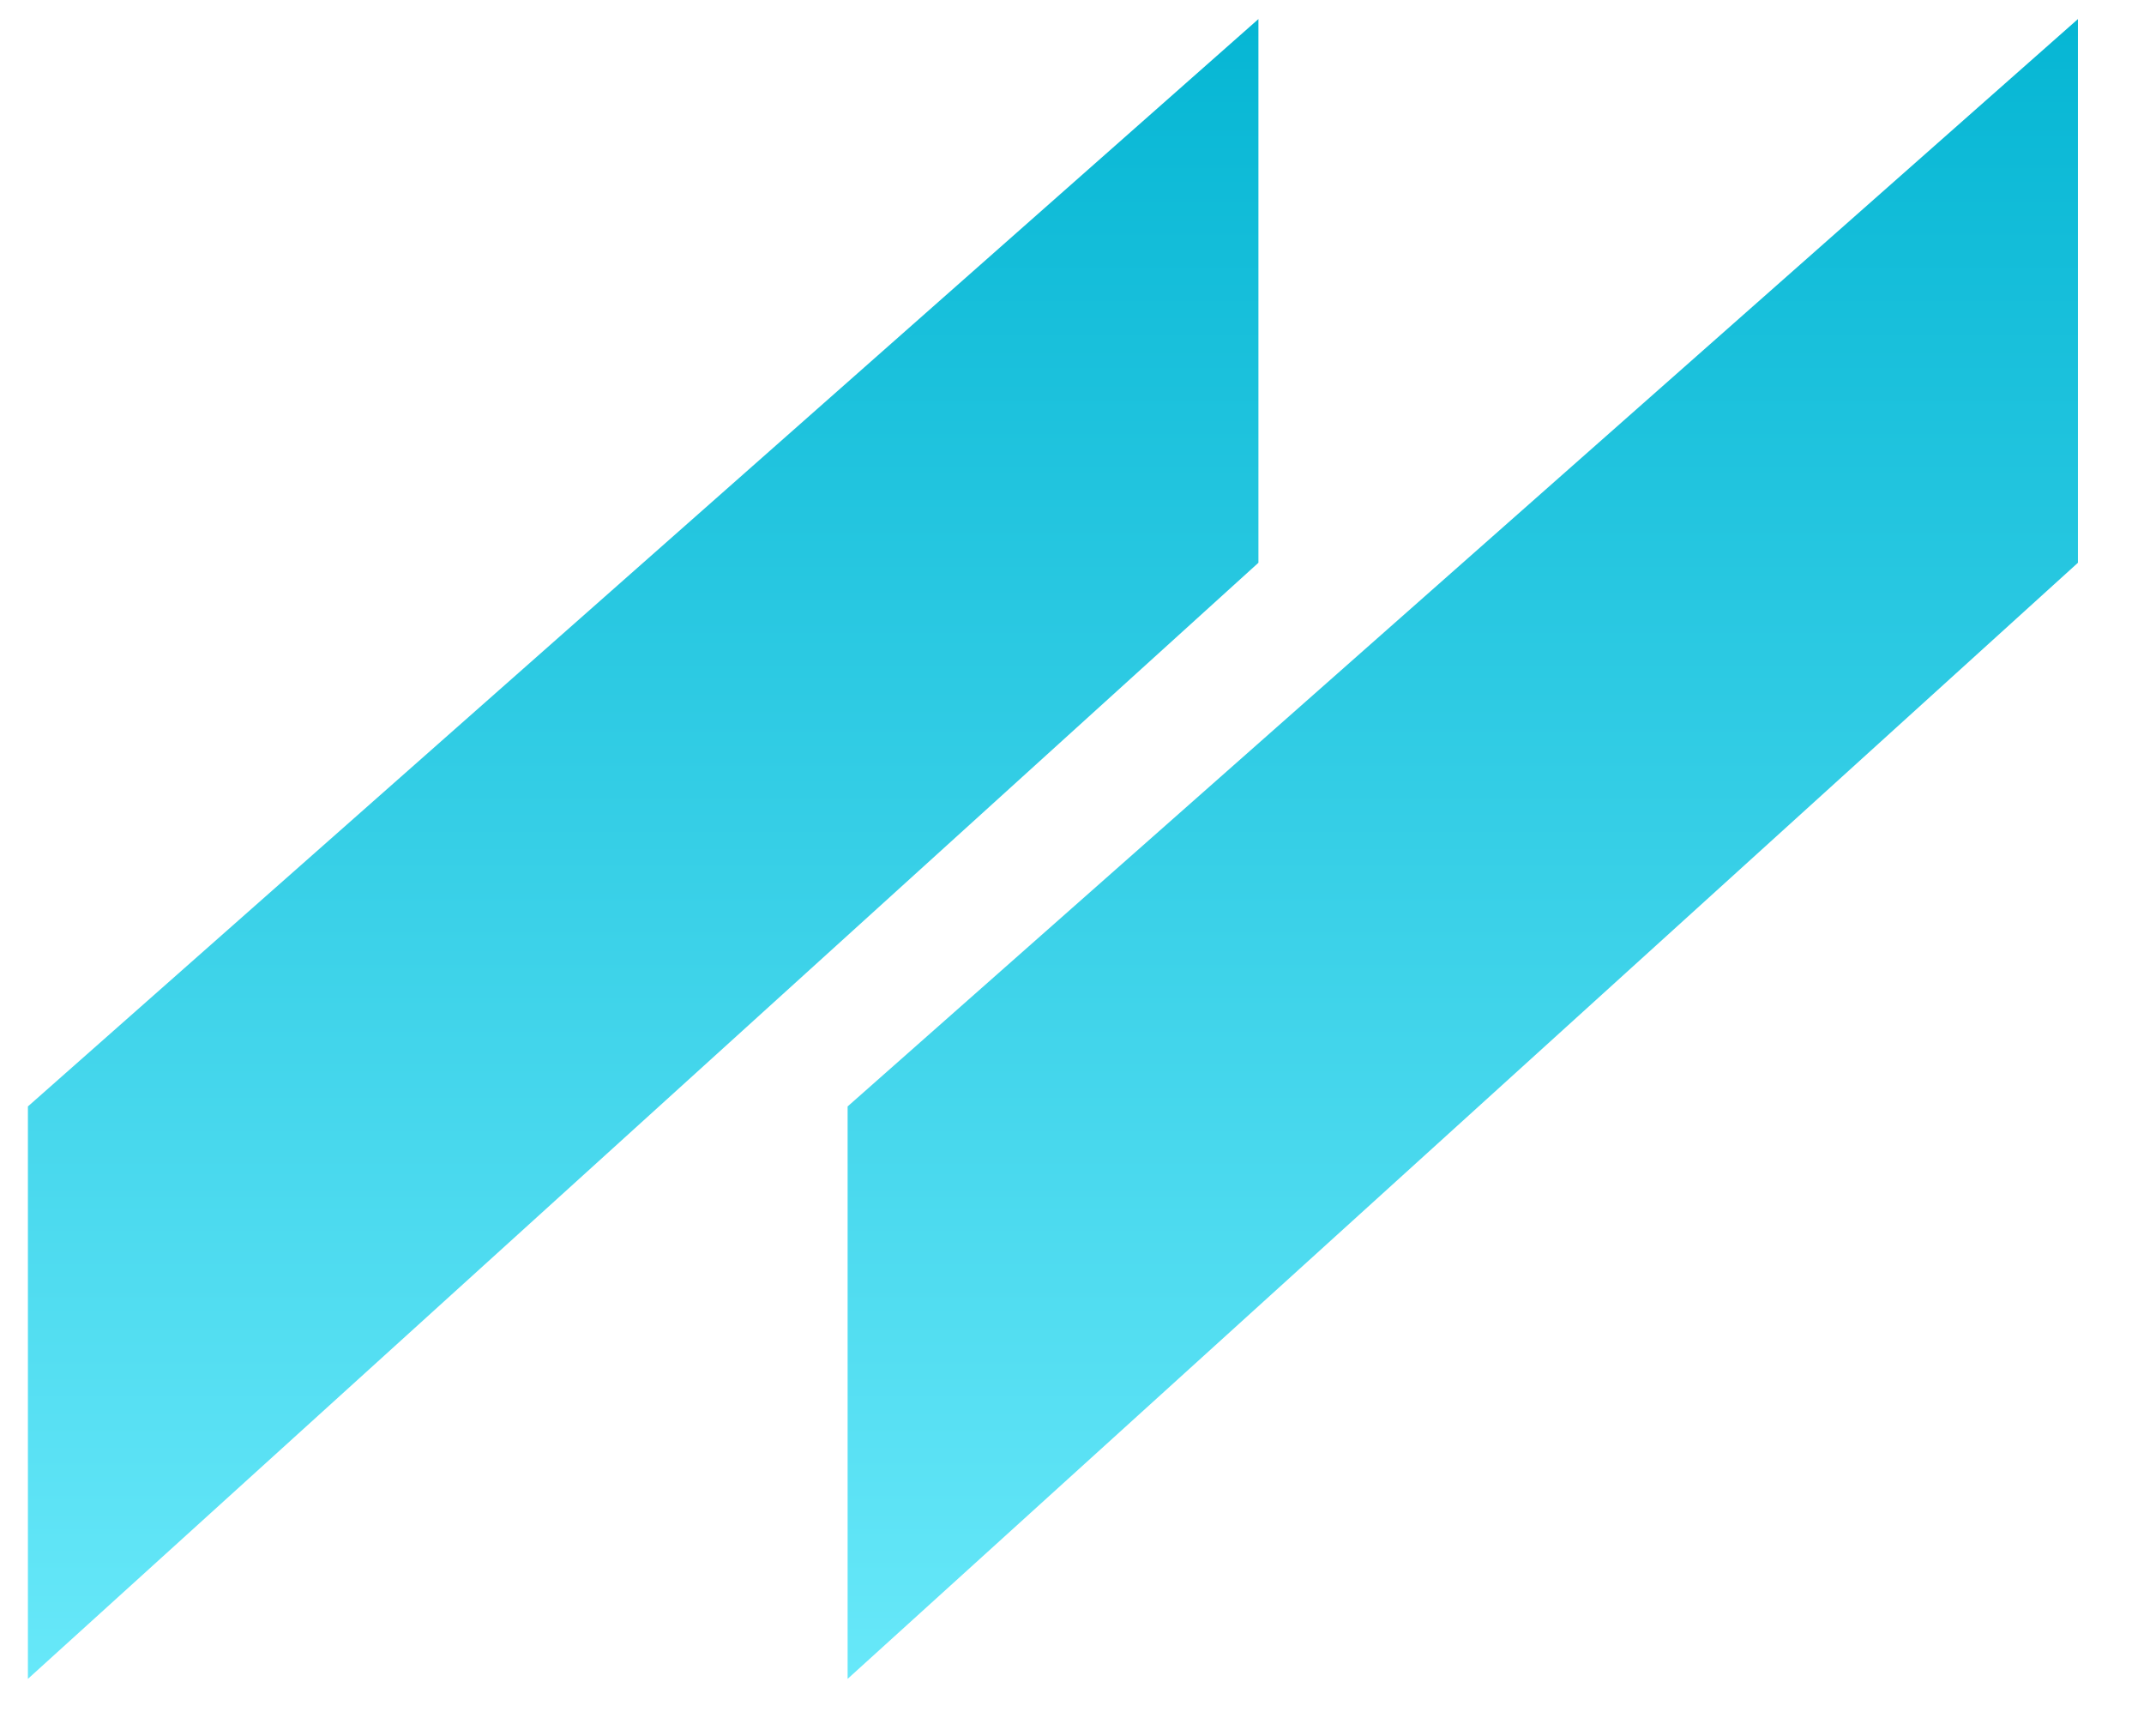
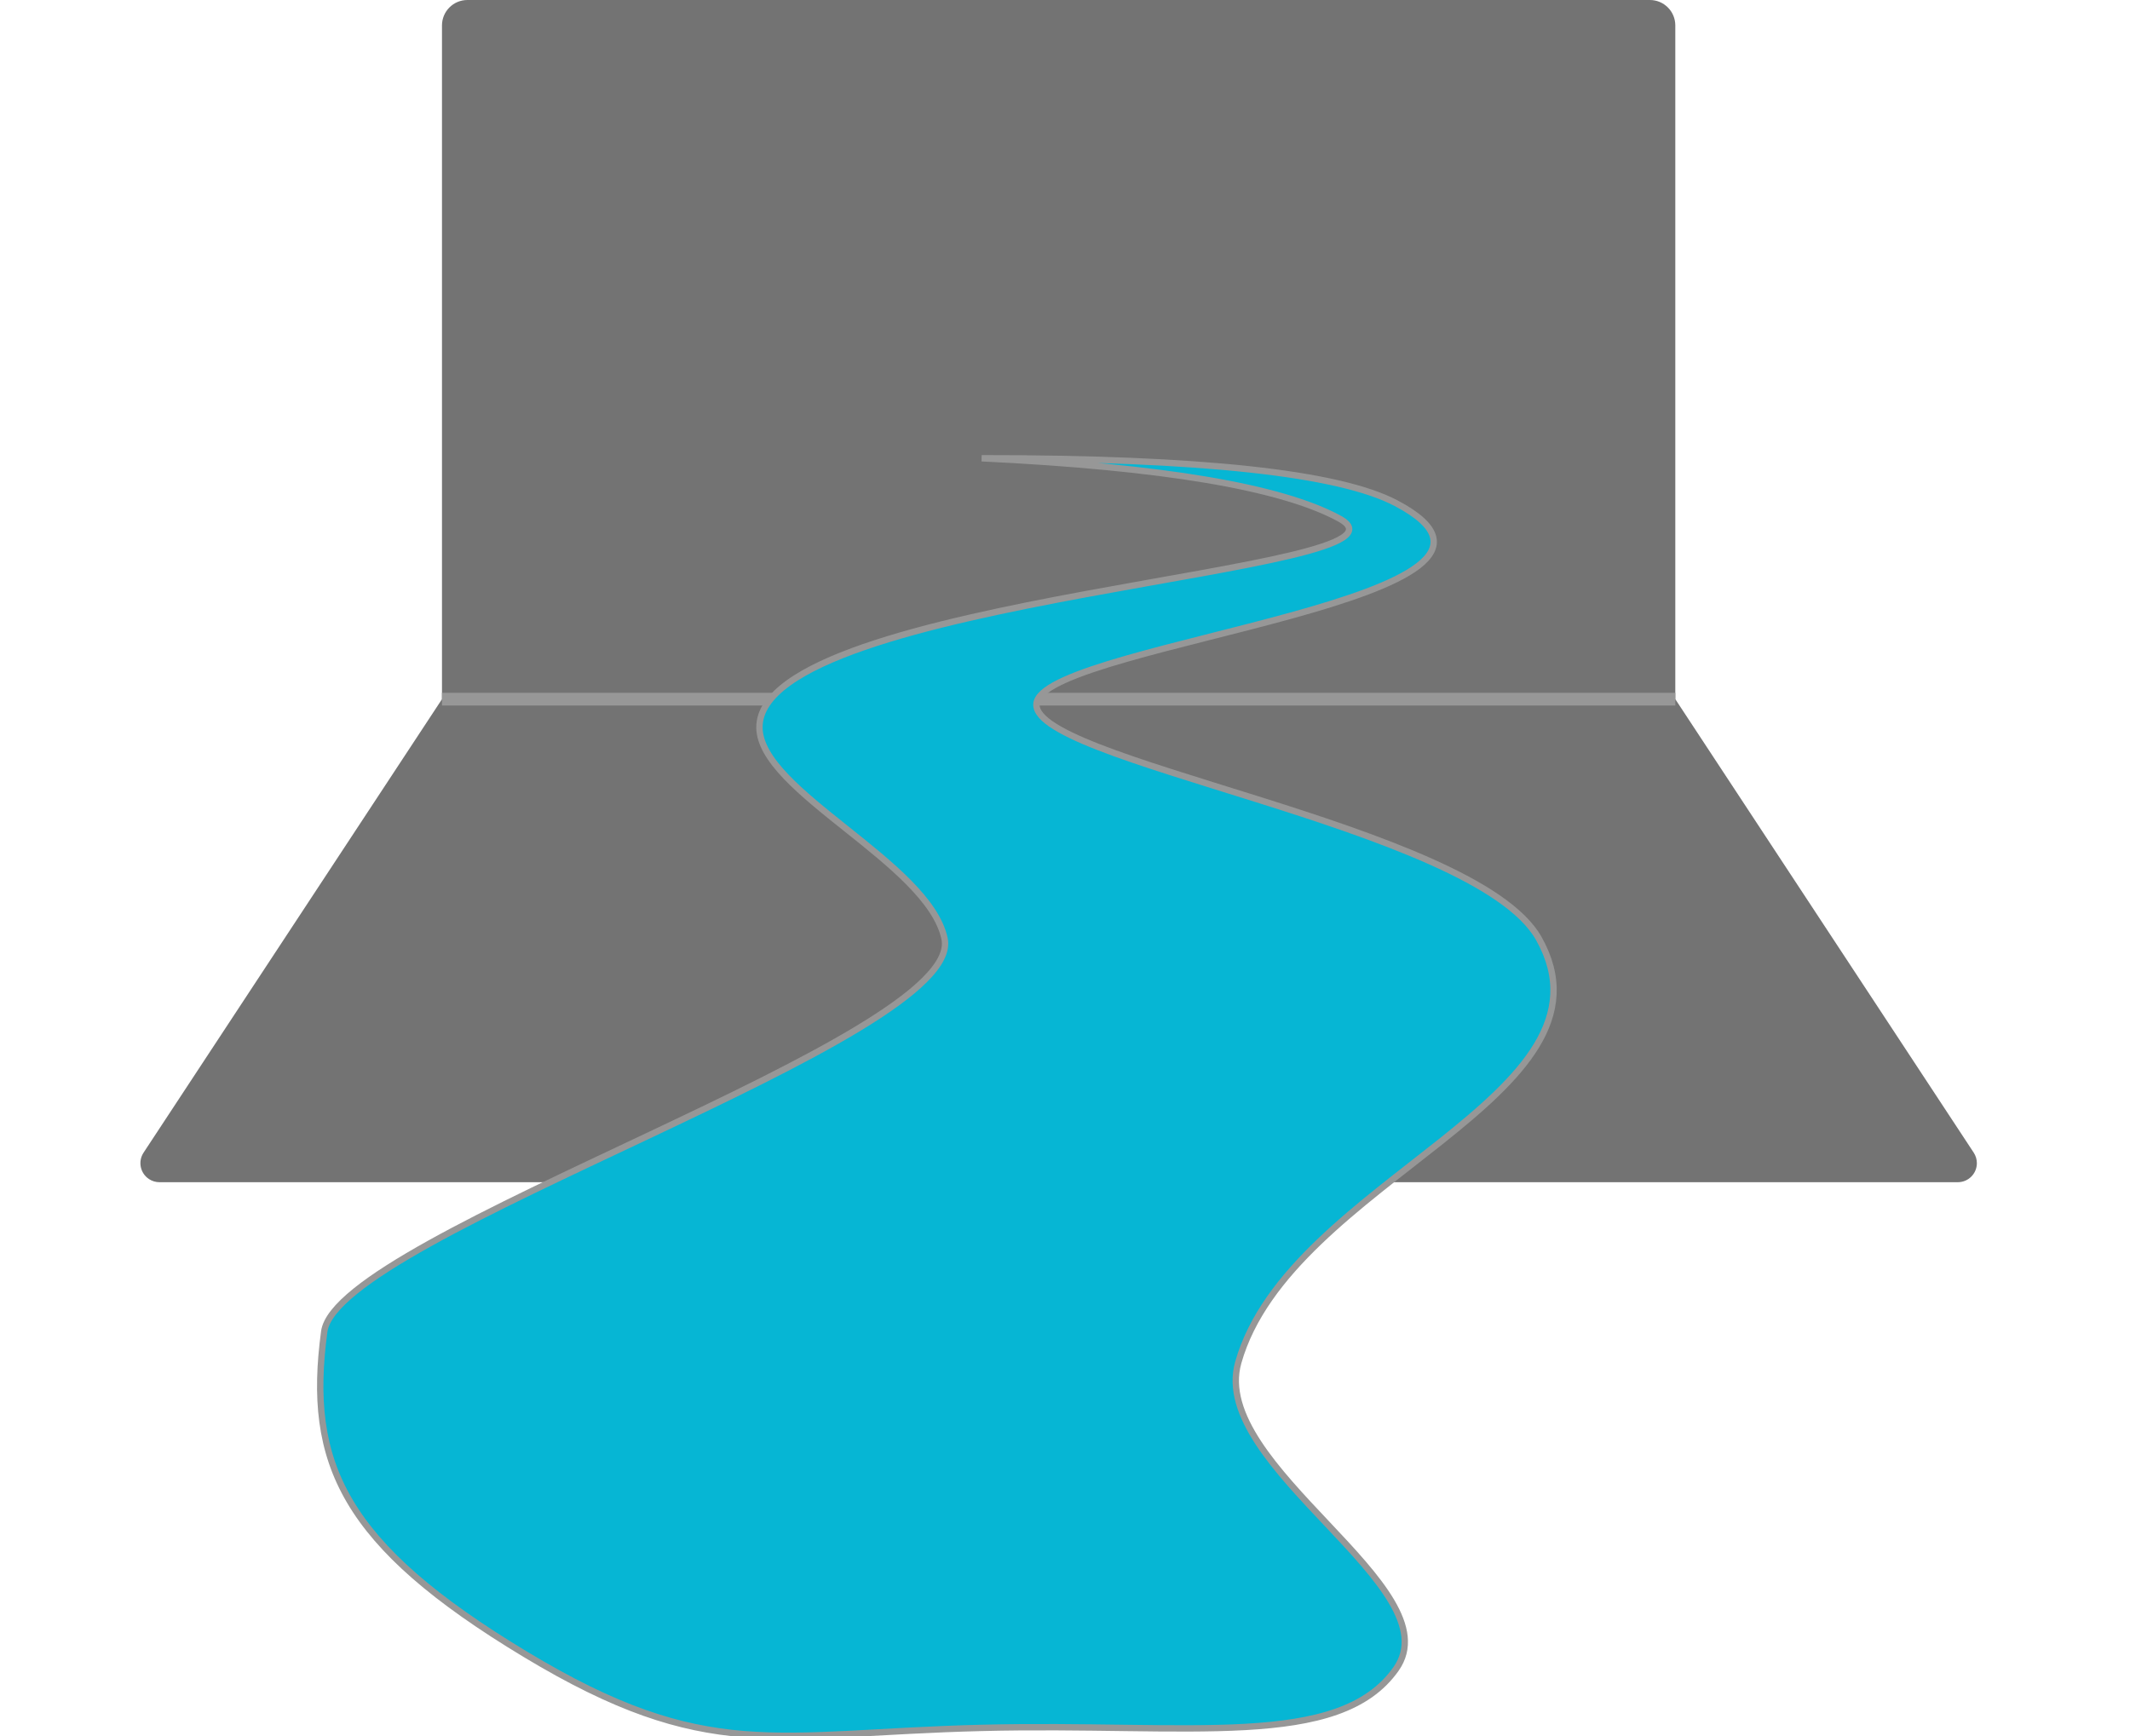
- <svg xmlns="http://www.w3.org/2000/svg" xmlns:xlink="http://www.w3.org/1999/xlink" version="1.1" preserveAspectRatio="xMidYMid meet" viewBox="344.564 330.278 111.737 91.218" width="53.87" height="43.61">
-   <defs>
-     <path d="M453.3 331.28L453.3 359.85L388.64 418.5L388.64 388.42L453.3 331.28Z" id="aFZf6T5ED" />
-     <linearGradient id="gradientb2ThqnP5Op" gradientUnits="userSpaceOnUse" x1="420.97" y1="331.28" x2="420.97" y2="418.5">
-       <stop style="stop-color: #06b6d4;stop-opacity: 1" offset="0%" />
-       <stop style="stop-color: #67e8f9;stop-opacity: 1" offset="100%" />
-     </linearGradient>
-     <path d="M410.23 331.28L410.23 359.85L345.56 418.5L345.56 388.42L410.23 331.28Z" id="a9fehgwfM" />
-     <linearGradient id="gradientk1wNV9Ostb" gradientUnits="userSpaceOnUse" x1="377.89" y1="331.28" x2="377.89" y2="418.5">
-       <stop style="stop-color: #06b6d4;stop-opacity: 1" offset="0%" />
-       <stop style="stop-color: #67e8f9;stop-opacity: 1" offset="100%" />
-     </linearGradient>
-   </defs>
-   <g>
-     <g>
-       <use xlink:href="#aFZf6T5ED" opacity="1" fill="url(#gradientb2ThqnP5Op)" />
-     </g>
-     <g>
-       <use xlink:href="#a9fehgwfM" opacity="1" fill="url(#gradientk1wNV9Ostb)" />
-     </g>
+ <svg xmlns="http://www.w3.org/2000/svg" width="54px" height="44px" viewBox="0 0 292 273" version="1.1">
+   <g id="Page-1" stroke="none" stroke-width="1" fill="none" fill-rule="evenodd">
+     <path d="M52,0 L238,0 C240.209,-4.05812251e-16 242,1.791 242,4 L242,110 L242,110 L48,110 L48,4 C48,1.791 49.791,4.05812251e-16 52,0 Z" id="Rectangle" fill="#737373" />
+     <path d="M48,110 L1.058,181.351 C0.148,182.735 0.532,184.596 1.916,185.506 C2.405,185.828 2.979,186 3.565,186 L286.435,186 C288.092,186 289.435,184.657 289.435,183 C289.435,182.414 289.264,181.841 288.942,181.351 L242,110 L242,110" id="Path" fill="#737373" />
+     <line x1="48" y1="110" x2="242" y2="110" id="Path-4" stroke="#979797" stroke-width="2" fill="#000000" />
+     <path d="M132.893,72.099 C161.271,73.454 180.024,76.615 189.152,81.583 C204.695,90.042 97.936,93.849 97.936,114.426 C97.936,124.522 124.479,135.687 127.051,147.667 C130.407,163.297 31.523,194.324 29.479,209.496 C26.689,230.208 32.434,242.982 61.091,260.261 C89.747,277.54 100.332,272.658 132.893,271.853 C165.454,271.047 189.09,275.367 198.081,262.562 C207.072,249.756 168.612,230.821 173.252,214.37 C181.323,185.754 234.453,172.455 220.535,147.667 C210.45,129.705 138.748,119.604 141.585,110.348 C144.422,101.093 226.331,94.058 198.081,79.168 C189.094,74.431 167.365,72.075 132.893,72.099 Z" id="Path-3" stroke="#979797" fill="#06B6D4" />
  </g>
</svg>
